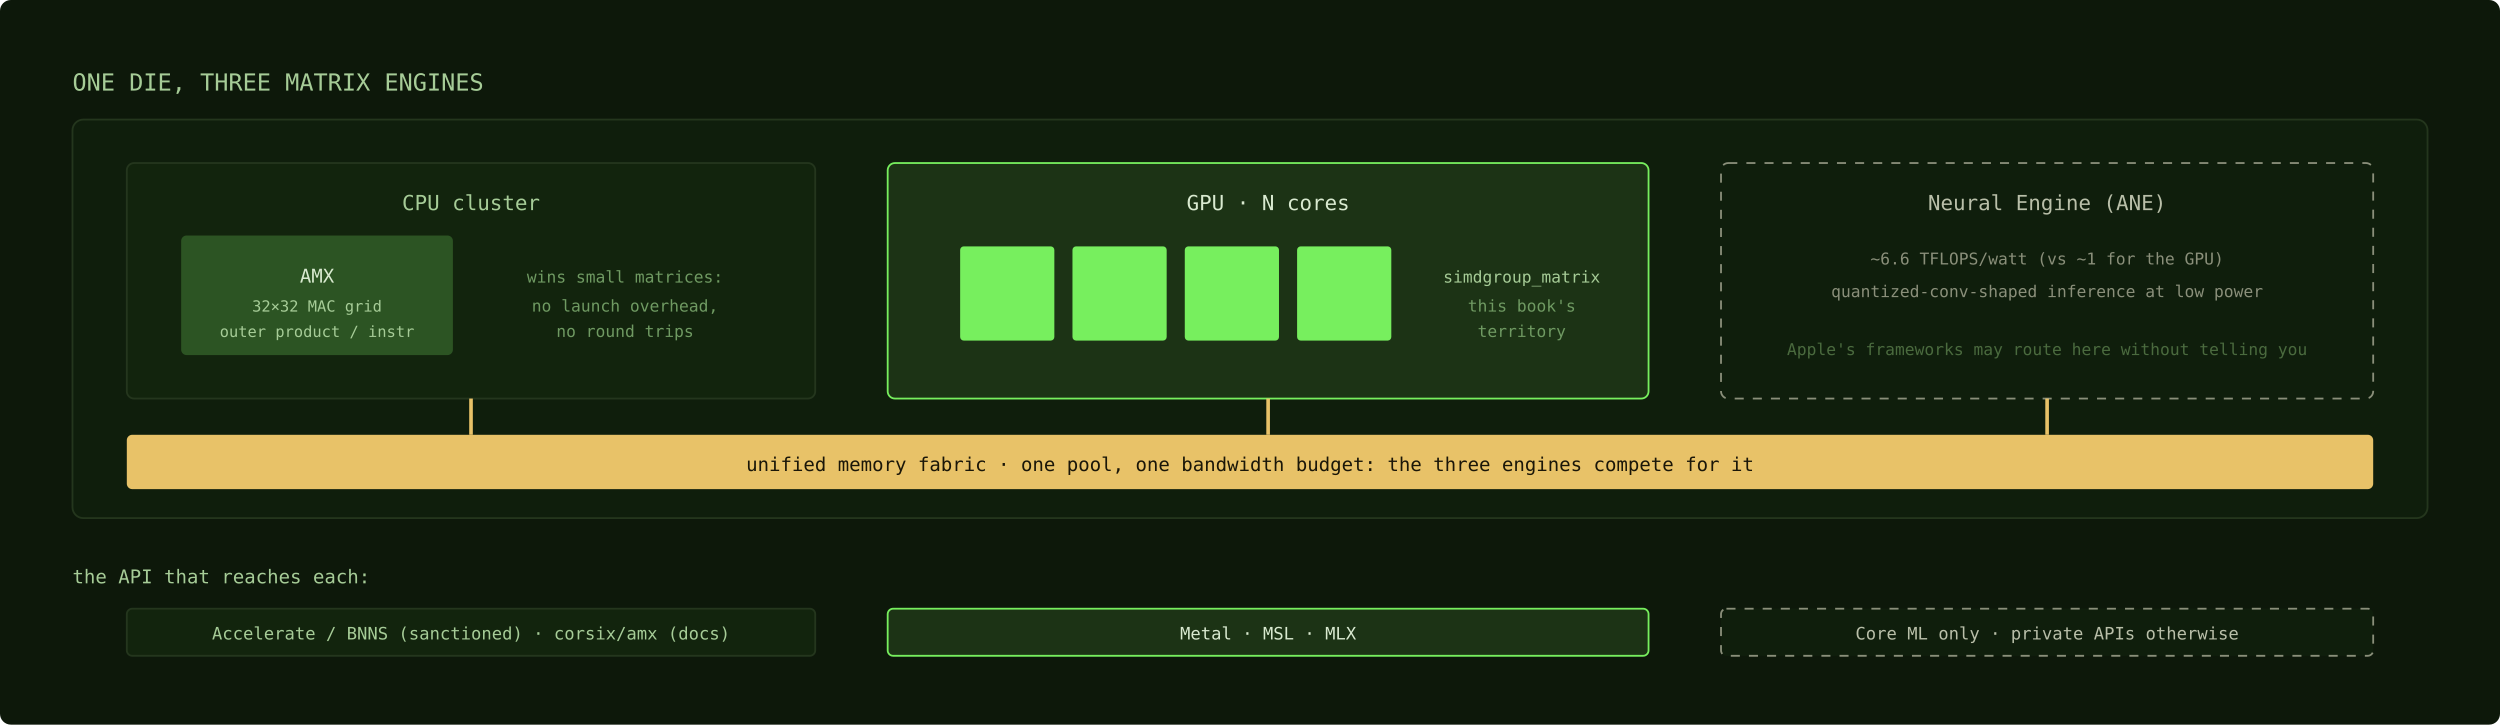
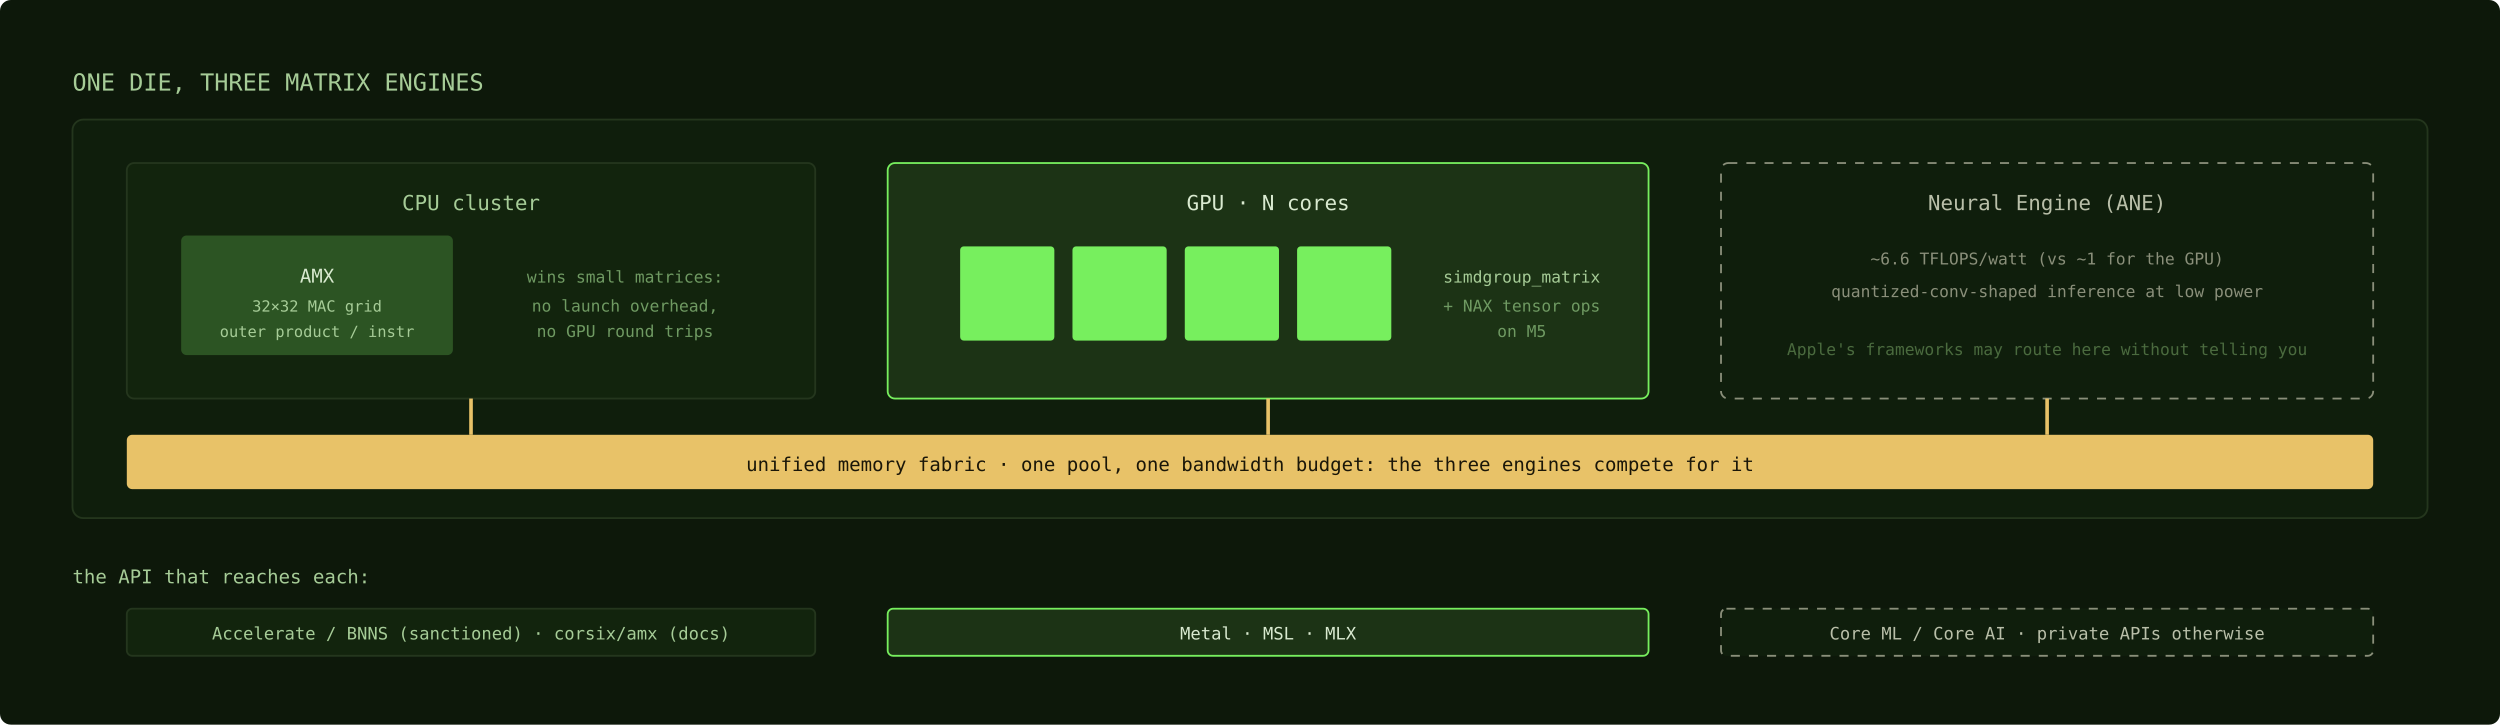
<svg xmlns="http://www.w3.org/2000/svg" viewBox="0 0 1380 400" role="img" aria-label="One die, three matrix engines: the CPU cluster with its AMX coprocessor, the GPU cores, and the Neural Engine, all sharing the unified memory fabric, each reachable through a different API" font-family="Azeret Mono, ui-monospace, Menlo, monospace">
  <rect width="1380" height="400" rx="6" fill="#0d180a" />
  <text x="40" y="50" font-size="13" fill="#a6cc97">ONE DIE, THREE MATRIX ENGINES</text>
  <rect x="40" y="66" width="1300" height="220" fill="#0f1e0c" stroke="#24361d" rx="6" />
  <rect x="70" y="90" width="380" height="130" fill="#12240d" stroke="#24361d" rx="4" />
  <text x="260" y="116" font-size="11.5" fill="#a6cc97" text-anchor="middle">CPU cluster</text>
  <rect x="100" y="130" width="150" height="66" fill="#2c5423" rx="3" />
  <text x="175" y="156" font-size="10.5" fill="#d9ead0" text-anchor="middle">AMX</text>
  <text x="175" y="172" font-size="8.5" fill="#a6cc97" text-anchor="middle">32×32 MAC grid</text>
  <text x="175" y="186" font-size="8.5" fill="#a6cc97" text-anchor="middle">outer product / instr</text>
  <text x="345" y="156" font-size="9" fill="#6f9a62" text-anchor="middle">wins small matrices:</text>
  <text x="345" y="172" font-size="9" fill="#6f9a62" text-anchor="middle">no launch overhead,</text>
-   <text x="345" y="186" font-size="9" fill="#6f9a62" text-anchor="middle">no round trips</text>
+   <text x="345" y="186" font-size="9" fill="#6f9a62" text-anchor="middle">no GPU round trips</text>
  <rect x="490" y="90" width="420" height="130" fill="#1c3315" stroke="#77ef5e" rx="4" />
  <text x="700" y="116" font-size="11.5" fill="#d9ead0" text-anchor="middle">GPU · N cores</text>
  <g fill="#77ef5e">
    <rect x="530" y="136" width="52" height="52" rx="2" />
    <rect x="592" y="136" width="52" height="52" rx="2" />
    <rect x="654" y="136" width="52" height="52" rx="2" />
    <rect x="716" y="136" width="52" height="52" rx="2" />
  </g>
  <text x="840" y="156" font-size="9" fill="#a6cc97" text-anchor="middle">simdgroup_matrix</text>
-   <text x="840" y="172" font-size="9" fill="#6f9a62" text-anchor="middle">this book's</text>
-   <text x="840" y="186" font-size="9" fill="#6f9a62" text-anchor="middle">territory</text>
+   <text x="840" y="172" font-size="9" fill="#6f9a62" text-anchor="middle">+ NAX tensor ops</text>
+   <text x="840" y="186" font-size="9" fill="#6f9a62" text-anchor="middle">on M5</text>
  <rect x="950" y="90" width="360" height="130" fill="none" stroke="#8a8f7a" stroke-dasharray="5 5" rx="4" />
  <text x="1130" y="116" font-size="11.5" fill="#b9bfa9" text-anchor="middle">Neural Engine (ANE)</text>
  <text x="1130" y="146" font-size="9" fill="#8a8f7a" text-anchor="middle">~6.6 TFLOPS/watt (vs ~1 for the GPU)</text>
  <text x="1130" y="164" font-size="9" fill="#8a8f7a" text-anchor="middle">quantized-conv-shaped inference at low power</text>
  <text x="1130" y="196" font-size="9" fill="#4a6a3e" text-anchor="middle">Apple's frameworks may route here without telling you</text>
  <rect x="70" y="240" width="1240" height="30" fill="#e8c268" rx="3" />
  <text x="690" y="260" font-size="10.5" fill="#1a1608" text-anchor="middle">unified memory fabric · one pool, one bandwidth budget: the three engines compete for it</text>
  <g stroke="#e8c268">
    <line x1="260" y1="220" x2="260" y2="240" stroke-width="2" />
    <line x1="700" y1="220" x2="700" y2="240" stroke-width="2" />
    <line x1="1130" y1="220" x2="1130" y2="240" stroke-width="2" />
  </g>
  <text x="40" y="322" font-size="10.5" fill="#a6cc97">the API that reaches each:</text>
  <rect x="70" y="336" width="380" height="26" fill="#12240d" stroke="#24361d" rx="3" />
  <text x="260" y="353" font-size="9.5" fill="#a6cc97" text-anchor="middle">Accelerate / BNNS (sanctioned) · corsix/amx (docs)</text>
  <rect x="490" y="336" width="420" height="26" fill="#1c3315" stroke="#77ef5e" rx="3" />
  <text x="700" y="353" font-size="9.5" fill="#d9ead0" text-anchor="middle">Metal · MSL · MLX</text>
  <rect x="950" y="336" width="360" height="26" fill="#0f1e0c" stroke="#8a8f7a" stroke-dasharray="5 5" rx="3" />
-   <text x="1130" y="353" font-size="9.5" fill="#b9bfa9" text-anchor="middle">Core ML only · private APIs otherwise</text>
+   <text x="1130" y="353" font-size="9.5" fill="#b9bfa9" text-anchor="middle">Core ML / Core AI · private APIs otherwise</text>
</svg>
